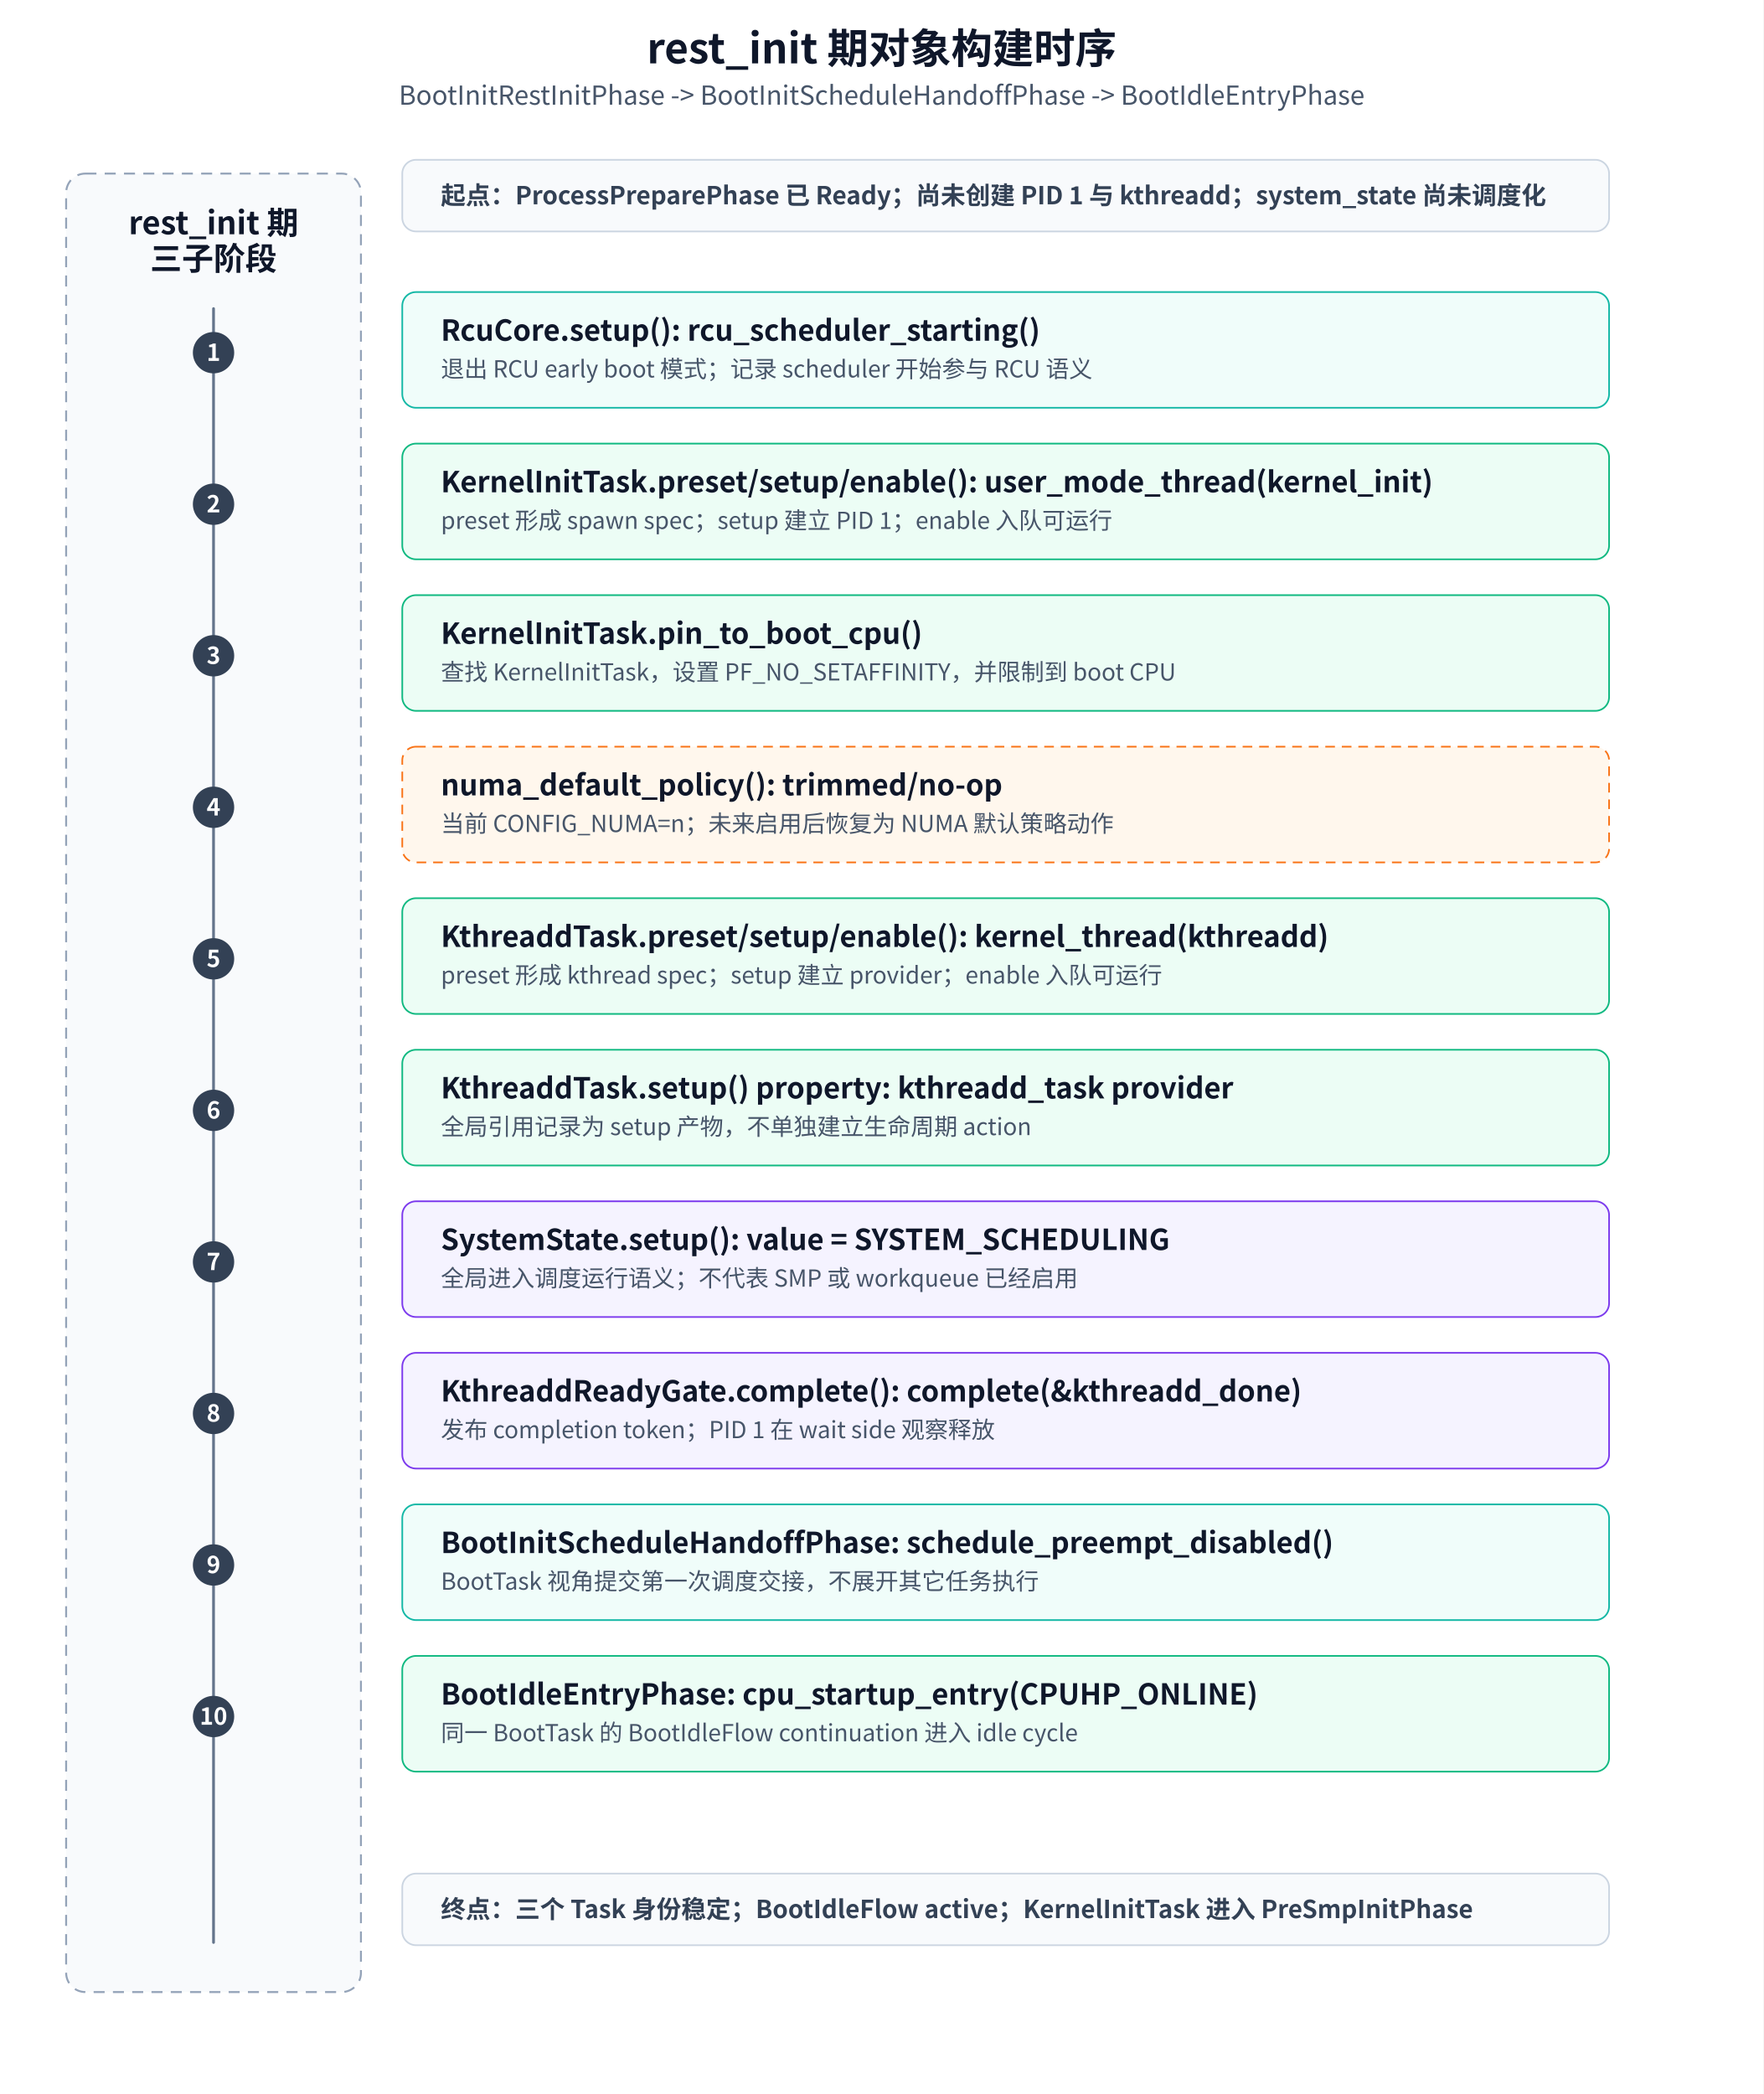
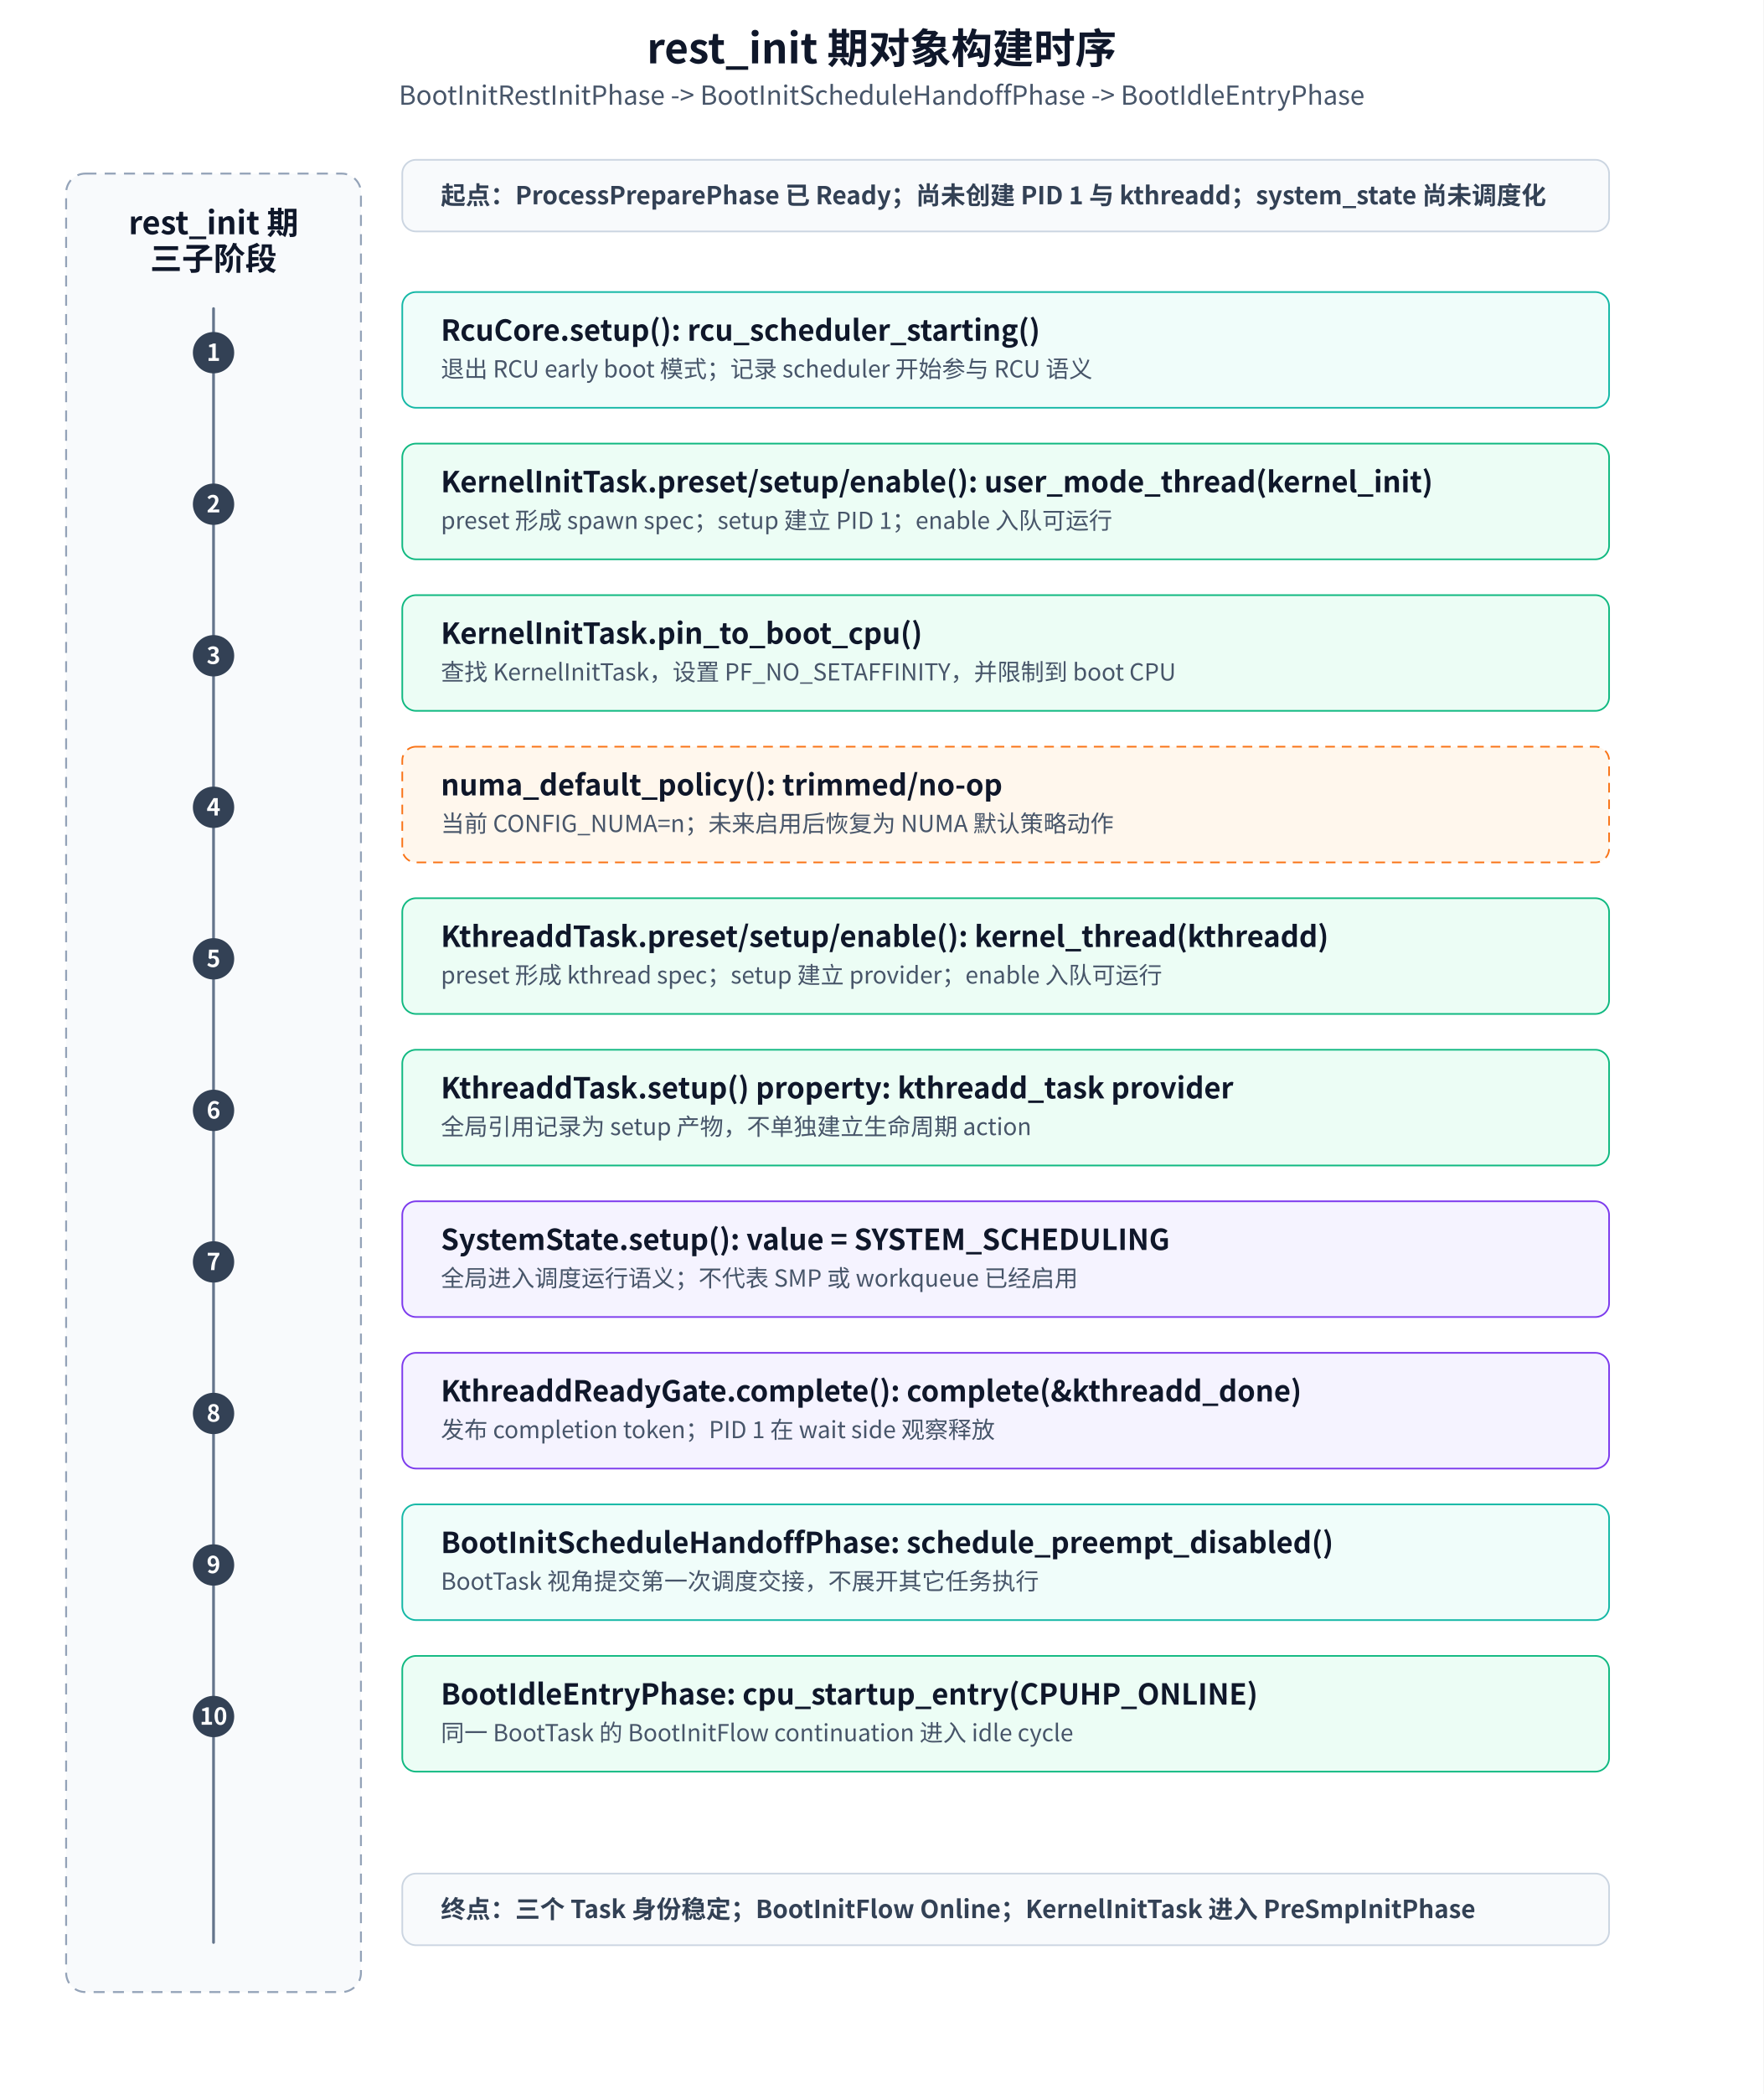
<svg xmlns="http://www.w3.org/2000/svg" width="1280" height="1520" viewBox="0 0 1280 1520" role="img" aria-labelledby="title desc">
  <defs>
    <style>
      text { font-family: "Microsoft YaHei", "Noto Sans CJK SC", "Source Han Sans SC", Arial, sans-serif; fill: #0f172a; }
      .title { font-size: 30px; font-weight: 600; }
      .subtitle { font-size: 19px; fill: #475569; }
      .lane { fill: #f8fafc; stroke: #94a3b8; stroke-width: 1.4; stroke-dasharray: 8 6; }
      .box { fill: #ffffff; stroke: #334155; stroke-width: 1.2; }
      .stage { fill: #f8fafc; stroke: #cbd5e1; stroke-width: 1.2; }
      .flow { fill: #ecfdf5; stroke: #10b981; }
      .sched { fill: #f0fdfa; stroke: #14b8a6; }
      .sync { fill: #f5f3ff; stroke: #7c3aed; }
      .trimmed { fill: #fff7ed; stroke: #f97316; stroke-dasharray: 7 5; }
      .obj { font-size: 23px; font-weight: 600; dominant-baseline: middle; }
      .line1 { font-size: 21px; font-weight: 600; dominant-baseline: middle; }
      .line2 { font-size: 17px; fill: #475569; dominant-baseline: middle; }
      .boundary { font-size: 18px; font-weight: 600; fill: #334155; dominant-baseline: middle; }
      .num { font-size: 17px; font-weight: 600; fill: #ffffff; text-anchor: middle; dominant-baseline: middle; }
      .timeline { stroke: #64748b; stroke-width: 2; stroke-linecap: round; }
      .dot { fill: #334155; }
    </style>
  </defs>
  <rect x="0" y="0" width="1280" height="1520" fill="#ffffff" />
  <text x="640" y="46" text-anchor="middle" class="title">rest_init 期对象构建时序</text>
  <text x="640" y="76" text-anchor="middle" class="subtitle">BootInitRestInitPhase -&gt; BootInitScheduleHandoffPhase -&gt; BootIdleEntryPhase</text>
  <rect x="48" y="126" width="214" height="1320" rx="14" class="lane" />
  <text x="155" y="162" text-anchor="middle" class="obj">rest_init 期</text>
  <text x="155" y="188" text-anchor="middle" class="obj">三子阶段</text>
  <line x1="155" y1="224" x2="155" y2="1410" class="timeline" />
  <rect x="292" y="116" width="876" height="52" rx="10" class="stage" />
  <text x="320" y="142" class="boundary">起点：ProcessPreparePhase 已 Ready；尚未创建 PID 1 与 kthreadd；system_state 尚未调度化</text>
  <g transform="translate(0 -48)">
    <g transform="translate(0 56)">
      <circle cx="155" cy="248" r="15" class="dot" />
      <text x="155" y="248" class="num">1</text>
      <rect x="292" y="204" width="876" height="84" rx="10" class="box sched" />
      <text x="320" y="232" class="line1">RcuCore.setup(): rcu_scheduler_starting()</text>
      <text x="320" y="260" class="line2">退出 RCU early boot 模式；记录 scheduler 开始参与 RCU 语义</text>
    </g>
    <g transform="translate(0 166)">
      <circle cx="155" cy="248" r="15" class="dot" />
      <text x="155" y="248" class="num">2</text>
      <rect x="292" y="204" width="876" height="84" rx="10" class="box flow" />
      <text x="320" y="232" class="line1">KernelInitTask.preset/setup/enable(): user_mode_thread(kernel_init)</text>
      <text x="320" y="260" class="line2">preset 形成 spawn spec；setup 建立 PID 1；enable 入队可运行</text>
    </g>
    <g transform="translate(0 276)">
      <circle cx="155" cy="248" r="15" class="dot" />
      <text x="155" y="248" class="num">3</text>
      <rect x="292" y="204" width="876" height="84" rx="10" class="box flow" />
      <text x="320" y="232" class="line1">KernelInitTask.pin_to_boot_cpu()</text>
      <text x="320" y="260" class="line2">查找 KernelInitTask，设置 PF_NO_SETAFFINITY，并限制到 boot CPU</text>
    </g>
    <g transform="translate(0 386)">
      <circle cx="155" cy="248" r="15" class="dot" />
      <text x="155" y="248" class="num">4</text>
      <rect x="292" y="204" width="876" height="84" rx="10" class="box trimmed" />
      <text x="320" y="232" class="line1">numa_default_policy(): trimmed/no-op</text>
      <text x="320" y="260" class="line2">当前 CONFIG_NUMA=n；未来启用后恢复为 NUMA 默认策略动作</text>
    </g>
    <g transform="translate(0 496)">
      <circle cx="155" cy="248" r="15" class="dot" />
      <text x="155" y="248" class="num">5</text>
      <rect x="292" y="204" width="876" height="84" rx="10" class="box flow" />
      <text x="320" y="232" class="line1">KthreaddTask.preset/setup/enable(): kernel_thread(kthreadd)</text>
      <text x="320" y="260" class="line2">preset 形成 kthread spec；setup 建立 provider；enable 入队可运行</text>
    </g>
    <g transform="translate(0 606)">
      <circle cx="155" cy="248" r="15" class="dot" />
      <text x="155" y="248" class="num">6</text>
      <rect x="292" y="204" width="876" height="84" rx="10" class="box flow" />
      <text x="320" y="232" class="line1">KthreaddTask.setup() property: kthreadd_task provider</text>
      <text x="320" y="260" class="line2">全局引用记录为 setup 产物，不单独建立生命周期 action</text>
    </g>
    <g transform="translate(0 716)">
      <circle cx="155" cy="248" r="15" class="dot" />
      <text x="155" y="248" class="num">7</text>
      <rect x="292" y="204" width="876" height="84" rx="10" class="box sync" />
      <text x="320" y="232" class="line1">SystemState.setup(): value = SYSTEM_SCHEDULING</text>
      <text x="320" y="260" class="line2">全局进入调度运行语义；不代表 SMP 或 workqueue 已经启用</text>
    </g>
    <g transform="translate(0 826)">
      <circle cx="155" cy="248" r="15" class="dot" />
      <text x="155" y="248" class="num">8</text>
      <rect x="292" y="204" width="876" height="84" rx="10" class="box sync" />
      <text x="320" y="232" class="line1">KthreaddReadyGate.complete(): complete(&amp;kthreadd_done)</text>
      <text x="320" y="260" class="line2">发布 completion token；PID 1 在 wait side 观察释放</text>
    </g>
    <g transform="translate(0 936)">
      <circle cx="155" cy="248" r="15" class="dot" />
      <text x="155" y="248" class="num">9</text>
      <rect x="292" y="204" width="876" height="84" rx="10" class="box sched" />
      <text x="320" y="232" class="line1">BootInitScheduleHandoffPhase: schedule_preempt_disabled()</text>
      <text x="320" y="260" class="line2">BootTask 视角提交第一次调度交接，不展开其它任务执行</text>
    </g>
    <g transform="translate(0 1046)">
      <circle cx="155" cy="248" r="15" class="dot" />
      <text x="155" y="248" class="num">10</text>
      <rect x="292" y="204" width="876" height="84" rx="10" class="box flow" />
      <text x="320" y="232" class="line1">BootIdleEntryPhase: cpu_startup_entry(CPUHP_ONLINE)</text>
-       <text x="320" y="260" class="line2">同一 BootTask 的 BootIdleFlow continuation 进入 idle cycle</text>
+       <text x="320" y="260" class="line2">同一 BootTask 的 BootInitFlow continuation 进入 idle cycle</text>
    </g>
  </g>
  <rect x="292" y="1360" width="876" height="52" rx="10" class="stage" />
-   <text x="320" y="1386" class="boundary">终点：三个 Task 身份稳定；BootIdleFlow active；KernelInitTask 进入 PreSmpInitPhase</text>
+   <text x="320" y="1386" class="boundary">终点：三个 Task 身份稳定；BootInitFlow Online；KernelInitTask 进入 PreSmpInitPhase</text>
</svg>
